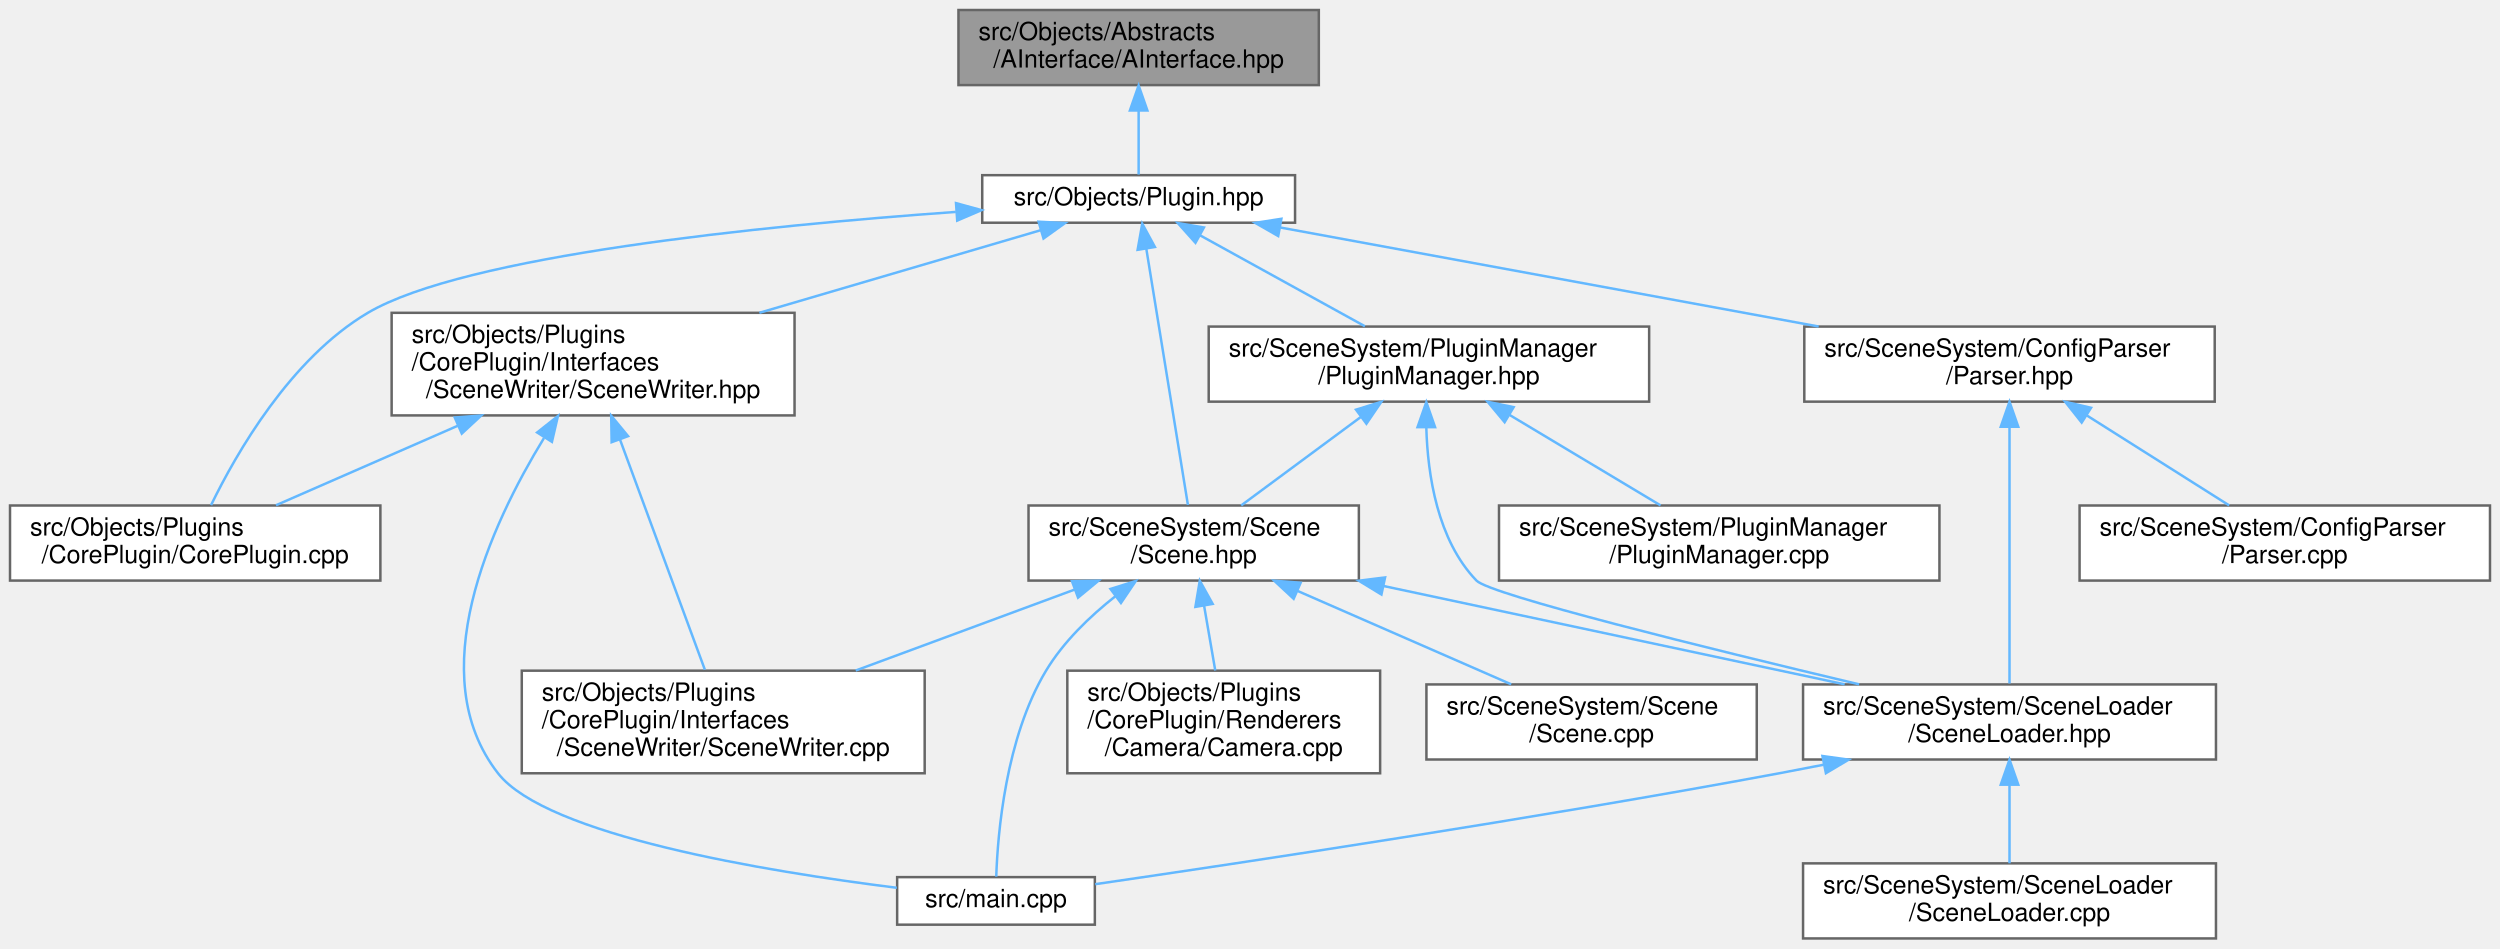
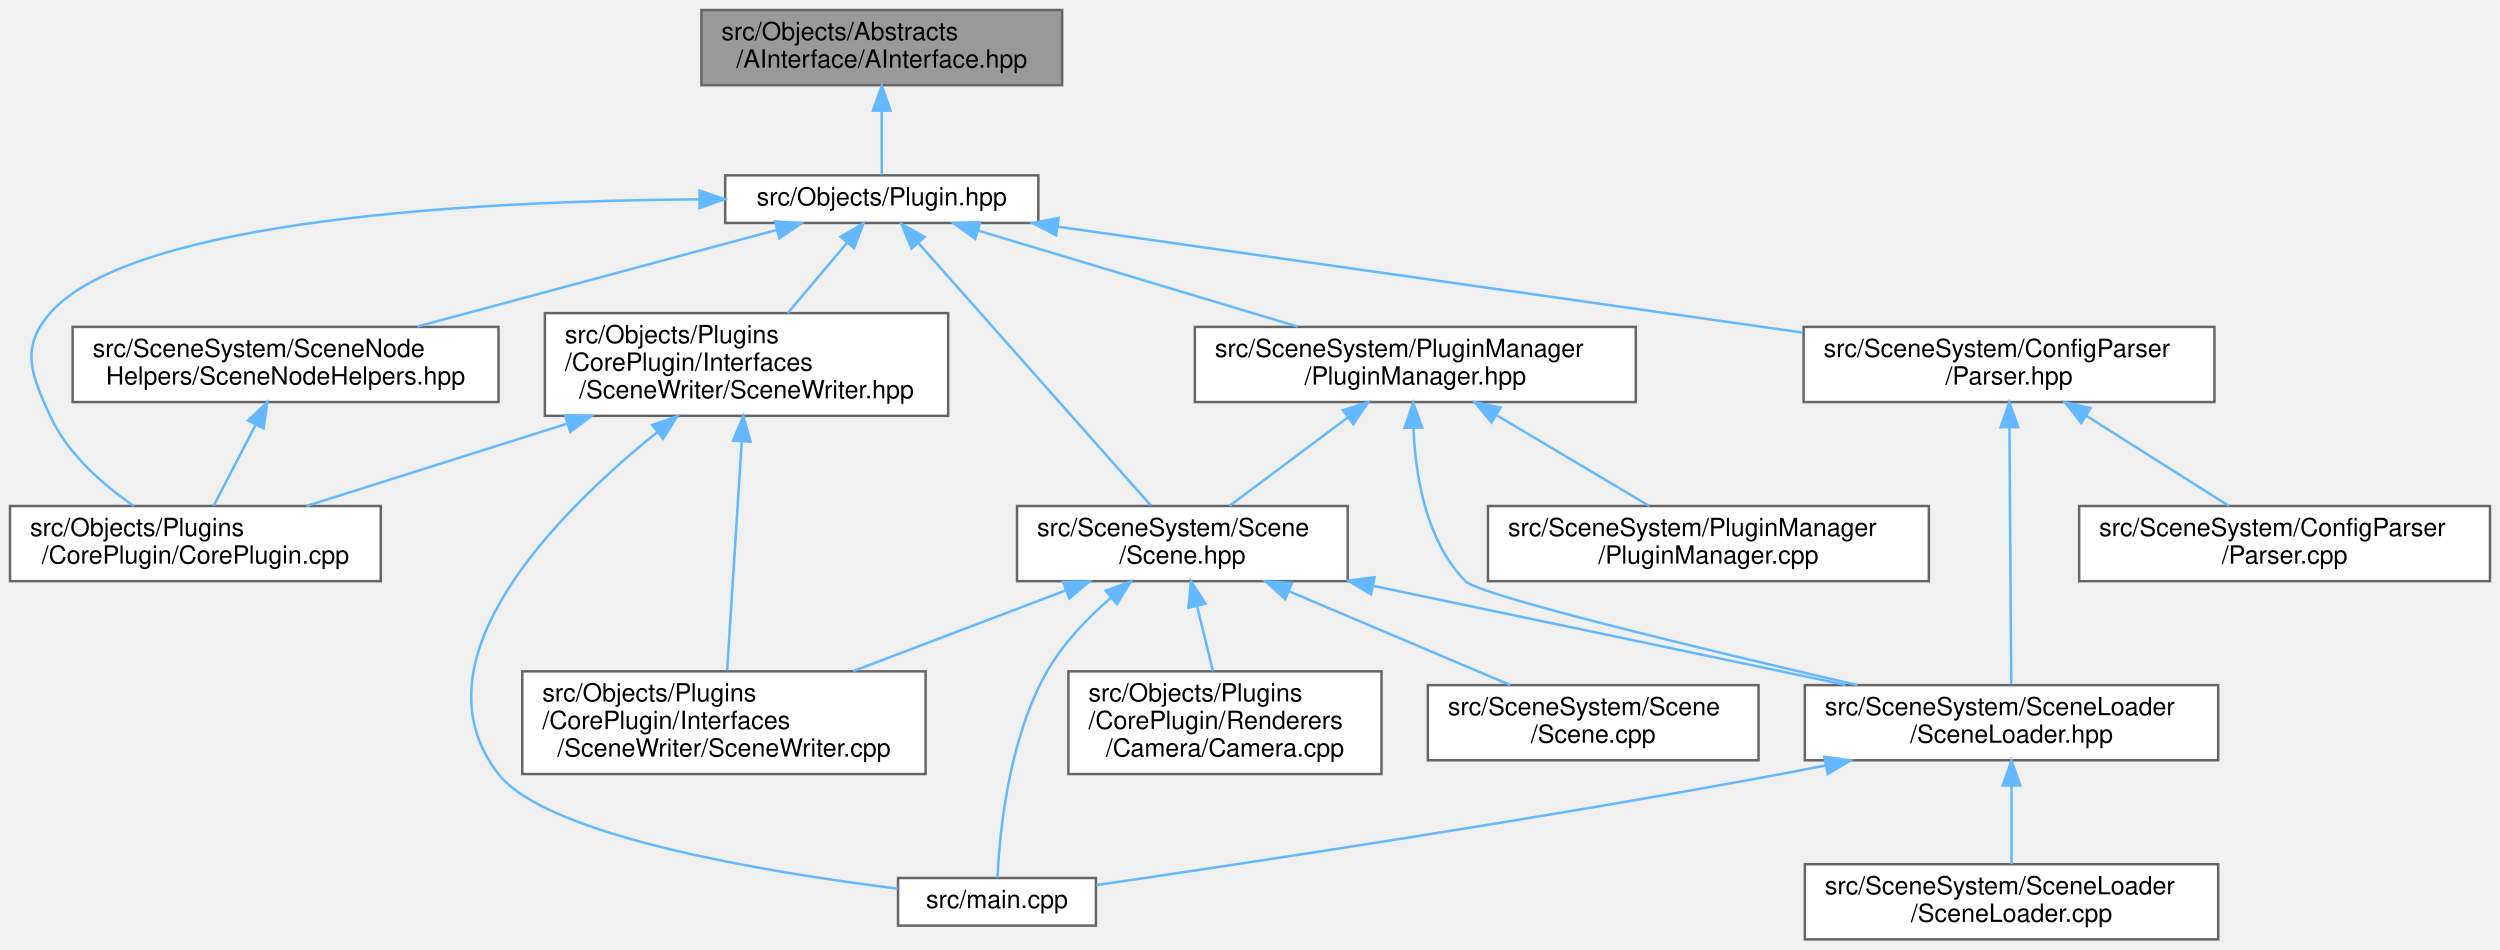
- <svg xmlns="http://www.w3.org/2000/svg" xmlns:xlink="http://www.w3.org/1999/xlink" width="999pt" height="379pt" viewBox="0.00 0.00 999.00 379.00">
+ <svg xmlns="http://www.w3.org/2000/svg" xmlns:xlink="http://www.w3.org/1999/xlink" width="998pt" height="379pt" viewBox="0.00 0.00 998.00 379.00">
  <g id="graph0" class="graph" transform="scale(1 1) rotate(0) translate(4 375)">
    <g id="Node000001" class="node">
      <g id="a_Node000001">
        <a xlink:title=" ">
-           <polygon fill="#999999" stroke="#666666" points="523,-371 379,-371 379,-341 523,-341 523,-371" />
-           <text text-anchor="start" x="387" y="-359" font-family="Helvetica,sans-Serif" font-size="10.00">src/Objects/Abstracts</text>
-           <text text-anchor="middle" x="451" y="-348" font-family="Helvetica,sans-Serif" font-size="10.00">/AInterface/AInterface.hpp</text>
+           <polygon fill="#999999" stroke="#666666" points="420,-371 276,-371 276,-341 420,-341 420,-371" />
+           <text text-anchor="start" x="284" y="-359" font-family="Helvetica,sans-Serif" font-size="10.00">src/Objects/Abstracts</text>
+           <text text-anchor="middle" x="348" y="-348" font-family="Helvetica,sans-Serif" font-size="10.00">/AInterface/AInterface.hpp</text>
        </a>
      </g>
    </g>
    <g id="Node000002" class="node">
      <g id="a_Node000002">
        <a xlink:href="Plugin_8hpp.html" target="_top" xlink:title=" ">
-           <polygon fill="white" stroke="#666666" points="513.5,-305 388.5,-305 388.5,-286 513.5,-286 513.5,-305" />
-           <text text-anchor="middle" x="451" y="-293" font-family="Helvetica,sans-Serif" font-size="10.00">src/Objects/Plugin.hpp</text>
+           <polygon fill="white" stroke="#666666" points="410.5,-305 285.5,-305 285.5,-286 410.5,-286 410.5,-305" />
+           <text text-anchor="middle" x="348" y="-293" font-family="Helvetica,sans-Serif" font-size="10.00">src/Objects/Plugin.hpp</text>
        </a>
      </g>
    </g>
    <g id="edge1_Node000001_Node000002" class="edge">
      <g id="a_edge1_Node000001_Node000002">
        <a xlink:title=" ">
-           <path fill="none" stroke="#63b8ff" d="M451,-330.75C451,-321.72 451,-312.03 451,-305.27" />
-           <polygon fill="#63b8ff" stroke="#63b8ff" points="447.5,-330.84 451,-340.84 454.5,-330.84 447.5,-330.84" />
+           <path fill="none" stroke="#63b8ff" d="M348,-330.75C348,-321.72 348,-312.03 348,-305.27" />
+           <polygon fill="#63b8ff" stroke="#63b8ff" points="344.5,-330.84 348,-340.84 351.5,-330.84 344.5,-330.84" />
        </a>
      </g>
    </g>
    <g id="Node000003" class="node">
      <g id="a_Node000003">
        <a xlink:href="CorePlugin_8cpp.html" target="_top" xlink:title=" ">
          <polygon fill="white" stroke="#666666" points="148,-173 0,-173 0,-143 148,-143 148,-173" />
          <text text-anchor="start" x="8" y="-161" font-family="Helvetica,sans-Serif" font-size="10.00">src/Objects/Plugins</text>
          <text text-anchor="middle" x="74" y="-150" font-family="Helvetica,sans-Serif" font-size="10.00">/CorePlugin/CorePlugin.cpp</text>
        </a>
      </g>
    </g>
    <g id="edge2_Node000002_Node000003" class="edge">
      <g id="a_edge2_Node000002_Node000003">
        <a xlink:title=" ">
-           <path fill="none" stroke="#63b8ff" d="M377.95,-290.32C299.73,-284.73 181.64,-272.78 143,-250 112.09,-231.77 90.39,-193.83 80.34,-173.16" />
-           <polygon fill="#63b8ff" stroke="#63b8ff" points="378.02,-293.83 388.23,-291.03 378.5,-286.85 378.02,-293.83" />
+           <path fill="none" stroke="#63b8ff" d="M275.14,-295.43C187.78,-294.8 48.97,-287.68 16,-250 4,-236.29 8.41,-225.57 16,-209 22.92,-193.89 36.91,-181.62 49.42,-173.01" />
+           <polygon fill="#63b8ff" stroke="#63b8ff" points="275.25,-298.93 285.26,-295.48 275.28,-291.93 275.25,-298.93" />
        </a>
      </g>
    </g>
    <g id="Node000004" class="node">
      <g id="a_Node000004">
        <a xlink:href="SceneWriter_8hpp.html" target="_top" xlink:title=" ">
-           <polygon fill="white" stroke="#666666" points="313.5,-250 152.5,-250 152.5,-209 313.5,-209 313.5,-250" />
-           <text text-anchor="start" x="160.5" y="-238" font-family="Helvetica,sans-Serif" font-size="10.00">src/Objects/Plugins</text>
-           <text text-anchor="start" x="160.5" y="-227" font-family="Helvetica,sans-Serif" font-size="10.00">/CorePlugin/Interfaces</text>
-           <text text-anchor="middle" x="233" y="-216" font-family="Helvetica,sans-Serif" font-size="10.00">/SceneWriter/SceneWriter.hpp</text>
+           <polygon fill="white" stroke="#666666" points="374.5,-250 213.5,-250 213.5,-209 374.5,-209 374.5,-250" />
+           <text text-anchor="start" x="221.5" y="-238" font-family="Helvetica,sans-Serif" font-size="10.00">src/Objects/Plugins</text>
+           <text text-anchor="start" x="221.5" y="-227" font-family="Helvetica,sans-Serif" font-size="10.00">/CorePlugin/Interfaces</text>
+           <text text-anchor="middle" x="294" y="-216" font-family="Helvetica,sans-Serif" font-size="10.00">/SceneWriter/SceneWriter.hpp</text>
        </a>
      </g>
    </g>
    <g id="edge3_Node000002_Node000004" class="edge">
      <g id="a_edge3_Node000002_Node000004">
        <a xlink:title=" ">
-           <path fill="none" stroke="#63b8ff" d="M411.96,-283.04C380.74,-273.87 336.26,-260.81 299.45,-250.01" />
-           <polygon fill="#63b8ff" stroke="#63b8ff" points="411.02,-286.41 421.6,-285.87 412.99,-279.69 411.02,-286.41" />
+           <path fill="none" stroke="#63b8ff" d="M334.16,-278.09C326.93,-269.53 318.04,-258.99 310.46,-250.01" />
+           <polygon fill="#63b8ff" stroke="#63b8ff" points="331.59,-280.48 340.72,-285.87 336.94,-275.97 331.59,-280.48" />
        </a>
      </g>
    </g>
    <g id="Node000007" class="node">
      <g id="a_Node000007">
        <a xlink:href="Parser_8hpp.html" target="_top" xlink:title=" ">
-           <polygon fill="white" stroke="#666666" points="881,-244.5 717,-244.5 717,-214.5 881,-214.5 881,-244.5" />
-           <text text-anchor="start" x="725" y="-232.5" font-family="Helvetica,sans-Serif" font-size="10.00">src/SceneSystem/ConfigParser</text>
-           <text text-anchor="middle" x="799" y="-221.5" font-family="Helvetica,sans-Serif" font-size="10.00">/Parser.hpp</text>
+           <polygon fill="white" stroke="#666666" points="880,-244.5 716,-244.5 716,-214.5 880,-214.5 880,-244.5" />
+           <text text-anchor="start" x="724" y="-232.5" font-family="Helvetica,sans-Serif" font-size="10.00">src/SceneSystem/ConfigParser</text>
+           <text text-anchor="middle" x="798" y="-221.5" font-family="Helvetica,sans-Serif" font-size="10.00">/Parser.hpp</text>
        </a>
      </g>
    </g>
    <g id="edge7_Node000002_Node000007" class="edge">
      <g id="a_edge7_Node000002_Node000007">
        <a xlink:title=" ">
-           <path fill="none" stroke="#63b8ff" d="M507.74,-284.06C566.27,-273.3 657.9,-256.45 722.74,-244.52" />
-           <polygon fill="#63b8ff" stroke="#63b8ff" points="506.77,-280.68 497.57,-285.94 508.04,-287.57 506.77,-280.68" />
+           <path fill="none" stroke="#63b8ff" d="M418.26,-284.51C498.72,-273.06 630.4,-254.34 715.62,-242.22" />
+           <polygon fill="#63b8ff" stroke="#63b8ff" points="417.63,-281.06 408.22,-285.94 418.62,-287.99 417.63,-281.06" />
        </a>
      </g>
    </g>
    <g id="Node000011" class="node">
      <g id="a_Node000011">
        <a xlink:href="PluginManager_8hpp.html" target="_top" xlink:title="Plugin manager for loading and managing plugins.">
-           <polygon fill="white" stroke="#666666" points="655,-244.5 479,-244.5 479,-214.5 655,-214.5 655,-244.5" />
-           <text text-anchor="start" x="487" y="-232.5" font-family="Helvetica,sans-Serif" font-size="10.00">src/SceneSystem/PluginManager</text>
-           <text text-anchor="middle" x="567" y="-221.5" font-family="Helvetica,sans-Serif" font-size="10.00">/PluginManager.hpp</text>
+           <polygon fill="white" stroke="#666666" points="649,-244.5 473,-244.5 473,-214.5 649,-214.5 649,-244.5" />
+           <text text-anchor="start" x="481" y="-232.5" font-family="Helvetica,sans-Serif" font-size="10.00">src/SceneSystem/PluginManager</text>
+           <text text-anchor="middle" x="561" y="-221.5" font-family="Helvetica,sans-Serif" font-size="10.00">/PluginManager.hpp</text>
        </a>
      </g>
    </g>
    <g id="edge12_Node000002_Node000011" class="edge">
      <g id="a_edge12_Node000002_Node000011">
        <a xlink:title=" ">
-           <path fill="none" stroke="#63b8ff" d="M475.47,-281C494.83,-270.32 521.77,-255.45 541.42,-244.62" />
-           <polygon fill="#63b8ff" stroke="#63b8ff" points="473.71,-277.97 466.64,-285.87 477.09,-284.1 473.71,-277.97" />
+           <path fill="none" stroke="#63b8ff" d="M386.33,-282.98C422.13,-272.23 475.66,-256.14 514.02,-244.62" />
+           <polygon fill="#63b8ff" stroke="#63b8ff" points="385.3,-279.64 376.73,-285.87 387.31,-286.34 385.3,-279.64" />
        </a>
      </g>
    </g>
    <g id="Node000013" class="node">
      <g id="a_Node000013">
        <a xlink:href="Scene_8hpp.html" target="_top" xlink:title=" ">
-           <polygon fill="white" stroke="#666666" points="539,-173 407,-173 407,-143 539,-143 539,-173" />
-           <text text-anchor="start" x="415" y="-161" font-family="Helvetica,sans-Serif" font-size="10.00">src/SceneSystem/Scene</text>
-           <text text-anchor="middle" x="473" y="-150" font-family="Helvetica,sans-Serif" font-size="10.00">/Scene.hpp</text>
+           <polygon fill="white" stroke="#666666" points="534,-173 402,-173 402,-143 534,-143 534,-173" />
+           <text text-anchor="start" x="410" y="-161" font-family="Helvetica,sans-Serif" font-size="10.00">src/SceneSystem/Scene</text>
+           <text text-anchor="middle" x="468" y="-150" font-family="Helvetica,sans-Serif" font-size="10.00">/Scene.hpp</text>
        </a>
      </g>
    </g>
    <g id="edge21_Node000002_Node000013" class="edge">
      <g id="a_edge21_Node000002_Node000013">
        <a xlink:title=" ">
-           <path fill="none" stroke="#63b8ff" d="M454.05,-275.7C458.51,-248.26 466.7,-197.82 470.69,-173.23" />
-           <polygon fill="#63b8ff" stroke="#63b8ff" points="450.59,-275.18 452.44,-285.61 457.5,-276.3 450.59,-275.18" />
+           <path fill="none" stroke="#63b8ff" d="M362.75,-277.85C386.55,-250.97 433.04,-198.47 455.4,-173.23" />
+           <polygon fill="#63b8ff" stroke="#63b8ff" points="359.88,-275.8 355.87,-285.61 365.12,-280.44 359.88,-275.8" />
+         </a>
+       </g>
+     </g>
+     <g id="Node000016" class="node">
+       <g id="a_Node000016">
+         <a xlink:href="SceneNodeHelpers_8hpp.html" target="_top" xlink:title=" ">
+           <polygon fill="white" stroke="#666666" points="195,-244.5 25,-244.5 25,-214.5 195,-214.5 195,-244.5" />
+           <text text-anchor="start" x="33" y="-232.5" font-family="Helvetica,sans-Serif" font-size="10.00">src/SceneSystem/SceneNode</text>
+           <text text-anchor="middle" x="110" y="-221.5" font-family="Helvetica,sans-Serif" font-size="10.00">Helpers/SceneNodeHelpers.hpp</text>
+         </a>
+       </g>
+     </g>
+     <g id="edge22_Node000002_Node000016" class="edge">
+       <g id="a_edge22_Node000002_Node000016">
+         <a xlink:title=" ">
+           <path fill="none" stroke="#63b8ff" d="M306.2,-283.26C266.19,-272.5 205.72,-256.24 162.49,-244.62" />
+           <polygon fill="#63b8ff" stroke="#63b8ff" points="305.34,-286.65 315.9,-285.87 307.15,-279.89 305.34,-286.65" />
        </a>
      </g>
    </g>
    <g id="edge4_Node000004_Node000003" class="edge">
      <g id="a_edge4_Node000004_Node000003">
        <a xlink:title=" ">
-           <path fill="none" stroke="#63b8ff" d="M178.88,-204.85C154.75,-194.3 127.12,-182.22 106.29,-173.11" />
-           <polygon fill="#63b8ff" stroke="#63b8ff" points="177.72,-208.16 188.29,-208.96 180.53,-201.74 177.72,-208.16" />
+           <path fill="none" stroke="#63b8ff" d="M222.17,-205.81C187.94,-195 148.08,-182.4 118.33,-173" />
+           <polygon fill="#63b8ff" stroke="#63b8ff" points="221.54,-209.28 232.13,-208.96 223.65,-202.61 221.54,-209.28" />
        </a>
      </g>
    </g>
    <g id="Node000005" class="node">
      <g id="a_Node000005">
        <a xlink:href="SceneWriter_8cpp.html" target="_top" xlink:title=" ">
          <polygon fill="white" stroke="#666666" points="365.5,-107 204.5,-107 204.5,-66 365.5,-66 365.5,-107" />
          <text text-anchor="start" x="212.5" y="-95" font-family="Helvetica,sans-Serif" font-size="10.00">src/Objects/Plugins</text>
          <text text-anchor="start" x="212.5" y="-84" font-family="Helvetica,sans-Serif" font-size="10.00">/CorePlugin/Interfaces</text>
          <text text-anchor="middle" x="285" y="-73" font-family="Helvetica,sans-Serif" font-size="10.00">/SceneWriter/SceneWriter.cpp</text>
        </a>
      </g>
    </g>
    <g id="edge5_Node000004_Node000005" class="edge">
      <g id="a_edge5_Node000004_Node000005">
        <a xlink:title=" ">
-           <path fill="none" stroke="#63b8ff" d="M243.73,-199.41C253.87,-171.91 268.82,-131.38 277.66,-107.39" />
-           <polygon fill="#63b8ff" stroke="#63b8ff" points="240.41,-198.3 240.23,-208.89 246.97,-200.72 240.41,-198.3" />
+           <path fill="none" stroke="#63b8ff" d="M292.1,-198.68C290.34,-171.2 287.79,-131.17 286.27,-107.39" />
+           <polygon fill="#63b8ff" stroke="#63b8ff" points="288.62,-199.14 292.75,-208.89 295.6,-198.69 288.62,-199.14" />
        </a>
      </g>
    </g>
    <g id="Node000006" class="node">
      <g id="a_Node000006">
        <a xlink:href="main_8cpp.html" target="_top" xlink:title=" ">
          <polygon fill="white" stroke="#666666" points="433.5,-24.5 354.5,-24.5 354.5,-5.5 433.5,-5.5 433.5,-24.5" />
          <text text-anchor="middle" x="394" y="-12.5" font-family="Helvetica,sans-Serif" font-size="10.00">src/main.cpp</text>
        </a>
      </g>
    </g>
    <g id="edge6_Node000004_Node000006" class="edge">
      <g id="a_edge6_Node000004_Node000006">
        <a xlink:title=" ">
-           <path fill="none" stroke="#63b8ff" d="M213.39,-199.98C191.93,-164.91 164.42,-105.22 195,-66 214.39,-41.14 302.1,-26.75 354.38,-20.24" />
-           <polygon fill="#63b8ff" stroke="#63b8ff" points="210.64,-202.18 218.95,-208.76 216.55,-198.44 210.64,-202.18" />
+           <path fill="none" stroke="#63b8ff" d="M258.42,-202.53C217.4,-169.41 159.86,-111.06 195,-66 214.39,-41.14 302.1,-26.75 354.38,-20.24" />
+           <polygon fill="#63b8ff" stroke="#63b8ff" points="256.36,-205.35 266.37,-208.8 260.69,-199.86 256.36,-205.35" />
        </a>
      </g>
    </g>
    <g id="Node000008" class="node">
      <g id="a_Node000008">
        <a xlink:href="Parser_8cpp.html" target="_top" xlink:title=" ">
-           <polygon fill="white" stroke="#666666" points="991,-173 827,-173 827,-143 991,-143 991,-173" />
-           <text text-anchor="start" x="835" y="-161" font-family="Helvetica,sans-Serif" font-size="10.00">src/SceneSystem/ConfigParser</text>
-           <text text-anchor="middle" x="909" y="-150" font-family="Helvetica,sans-Serif" font-size="10.00">/Parser.cpp</text>
+           <polygon fill="white" stroke="#666666" points="990,-173 826,-173 826,-143 990,-143 990,-173" />
+           <text text-anchor="start" x="834" y="-161" font-family="Helvetica,sans-Serif" font-size="10.00">src/SceneSystem/ConfigParser</text>
+           <text text-anchor="middle" x="908" y="-150" font-family="Helvetica,sans-Serif" font-size="10.00">/Parser.cpp</text>
        </a>
      </g>
    </g>
    <g id="edge8_Node000007_Node000008" class="edge">
      <g id="a_edge8_Node000007_Node000008">
        <a xlink:title=" ">
-           <path fill="none" stroke="#63b8ff" d="M829.76,-209.07C847.87,-197.62 870.38,-183.4 886.77,-173.04" />
-           <polygon fill="#63b8ff" stroke="#63b8ff" points="827.84,-206.14 821.26,-214.44 831.58,-212.05 827.84,-206.14" />
+           <path fill="none" stroke="#63b8ff" d="M828.76,-209.07C846.87,-197.62 869.38,-183.4 885.77,-173.04" />
+           <polygon fill="#63b8ff" stroke="#63b8ff" points="826.84,-206.14 820.26,-214.44 830.58,-212.05 826.84,-206.14" />
        </a>
      </g>
    </g>
    <g id="Node000009" class="node">
      <g id="a_Node000009">
        <a xlink:href="SceneLoader_8hpp.html" target="_top" xlink:title=" ">
          <polygon fill="white" stroke="#666666" points="881.5,-101.5 716.5,-101.5 716.5,-71.5 881.5,-71.5 881.5,-101.5" />
          <text text-anchor="start" x="724.5" y="-89.5" font-family="Helvetica,sans-Serif" font-size="10.00">src/SceneSystem/SceneLoader</text>
          <text text-anchor="middle" x="799" y="-78.5" font-family="Helvetica,sans-Serif" font-size="10.00">/SceneLoader.hpp</text>
        </a>
      </g>
    </g>
    <g id="edge9_Node000007_Node000009" class="edge">
      <g id="a_edge9_Node000007_Node000009">
        <a xlink:title=" ">
-           <path fill="none" stroke="#63b8ff" d="M799,-204.2C799,-174.72 799,-125.99 799,-101.9" />
-           <polygon fill="#63b8ff" stroke="#63b8ff" points="795.5,-204.46 799,-214.46 802.5,-204.46 795.5,-204.46" />
+           <path fill="none" stroke="#63b8ff" d="M798.17,-204.2C798.38,-174.72 798.73,-125.99 798.9,-101.9" />
+           <polygon fill="#63b8ff" stroke="#63b8ff" points="794.67,-204.44 798.1,-214.46 801.67,-204.49 794.67,-204.44" />
        </a>
      </g>
    </g>
    <g id="edge11_Node000009_Node000006" class="edge">
      <g id="a_edge11_Node000009_Node000006">
        <a xlink:title=" ">
          <path fill="none" stroke="#63b8ff" d="M724.69,-69.41C718.71,-68.22 712.76,-67.07 707,-66 609.07,-47.81 493.15,-30.35 433.64,-21.68" />
          <polygon fill="#63b8ff" stroke="#63b8ff" points="724.25,-72.9 734.74,-71.45 725.63,-66.03 724.25,-72.9" />
        </a>
      </g>
    </g>
    <g id="Node000010" class="node">
      <g id="a_Node000010">
        <a xlink:href="SceneLoader_8cpp.html" target="_top" xlink:title=" ">
          <polygon fill="white" stroke="#666666" points="881.5,-30 716.5,-30 716.5,0 881.5,0 881.5,-30" />
          <text text-anchor="start" x="724.5" y="-18" font-family="Helvetica,sans-Serif" font-size="10.00">src/SceneSystem/SceneLoader</text>
          <text text-anchor="middle" x="799" y="-7" font-family="Helvetica,sans-Serif" font-size="10.00">/SceneLoader.cpp</text>
        </a>
      </g>
    </g>
    <g id="edge10_Node000009_Node000010" class="edge">
      <g id="a_edge10_Node000009_Node000010">
        <a xlink:title=" ">
          <path fill="none" stroke="#63b8ff" d="M799,-61.25C799,-50.81 799,-38.99 799,-30.04" />
          <polygon fill="#63b8ff" stroke="#63b8ff" points="795.5,-61.44 799,-71.44 802.5,-61.44 795.5,-61.44" />
        </a>
      </g>
    </g>
    <g id="edge20_Node000011_Node000009" class="edge">
      <g id="a_edge20_Node000011_Node000009">
        <a xlink:title=" ">
-           <path fill="none" stroke="#63b8ff" d="M565.95,-204.26C566.48,-185.18 570.4,-159.18 586,-143 591.45,-137.34 677.85,-116.04 738.91,-101.53" />
-           <polygon fill="#63b8ff" stroke="#63b8ff" points="562.45,-204.32 565.96,-214.31 569.45,-204.31 562.45,-204.32" />
+           <path fill="none" stroke="#63b8ff" d="M560.24,-204.22C561,-185.1 565.22,-159.09 581,-143 586.62,-137.27 675.03,-115.99 737.51,-101.5" />
+           <polygon fill="#63b8ff" stroke="#63b8ff" points="556.74,-204.24 560.13,-214.28 563.74,-204.32 556.74,-204.24" />
        </a>
      </g>
    </g>
    <g id="Node000012" class="node">
      <g id="a_Node000012">
        <a xlink:href="PluginManager_8cpp.html" target="_top" xlink:title=" ">
-           <polygon fill="white" stroke="#666666" points="771,-173 595,-173 595,-143 771,-143 771,-173" />
-           <text text-anchor="start" x="603" y="-161" font-family="Helvetica,sans-Serif" font-size="10.00">src/SceneSystem/PluginManager</text>
-           <text text-anchor="middle" x="683" y="-150" font-family="Helvetica,sans-Serif" font-size="10.00">/PluginManager.cpp</text>
+           <polygon fill="white" stroke="#666666" points="766,-173 590,-173 590,-143 766,-143 766,-173" />
+           <text text-anchor="start" x="598" y="-161" font-family="Helvetica,sans-Serif" font-size="10.00">src/SceneSystem/PluginManager</text>
+           <text text-anchor="middle" x="678" y="-150" font-family="Helvetica,sans-Serif" font-size="10.00">/PluginManager.cpp</text>
        </a>
      </g>
    </g>
    <g id="edge13_Node000011_Node000012" class="edge">
      <g id="a_edge13_Node000011_Node000012">
        <a xlink:title=" ">
-           <path fill="none" stroke="#63b8ff" d="M599.17,-209.22C618.32,-197.75 642.2,-183.45 659.56,-173.04" />
-           <polygon fill="#63b8ff" stroke="#63b8ff" points="597.25,-206.29 590.47,-214.44 600.85,-212.3 597.25,-206.29" />
+           <path fill="none" stroke="#63b8ff" d="M593.45,-209.22C612.77,-197.75 636.84,-183.45 654.36,-173.04" />
+           <polygon fill="#63b8ff" stroke="#63b8ff" points="591.49,-206.32 584.68,-214.44 595.06,-212.34 591.49,-206.32" />
        </a>
      </g>
    </g>
    <g id="edge14_Node000011_Node000013" class="edge">
      <g id="a_edge14_Node000011_Node000013">
        <a xlink:title=" ">
-           <path fill="none" stroke="#63b8ff" d="M539.87,-208.44C524.54,-197.1 505.75,-183.21 491.99,-173.04" />
-           <polygon fill="#63b8ff" stroke="#63b8ff" points="537.86,-211.3 547.98,-214.44 542.02,-205.68 537.86,-211.3" />
+           <path fill="none" stroke="#63b8ff" d="M534.16,-208.44C518.99,-197.1 500.4,-183.21 486.79,-173.04" />
+           <polygon fill="#63b8ff" stroke="#63b8ff" points="532.07,-211.25 542.18,-214.44 536.26,-205.65 532.07,-211.25" />
        </a>
      </g>
    </g>
    <g id="edge15_Node000013_Node000005" class="edge">
      <g id="a_edge15_Node000013_Node000005">
        <a xlink:title=" ">
-           <path fill="none" stroke="#63b8ff" d="M425.45,-139.42C398.78,-129.56 365.45,-117.24 337.95,-107.07" />
-           <polygon fill="#63b8ff" stroke="#63b8ff" points="424.36,-142.75 434.96,-142.94 426.79,-136.19 424.36,-142.75" />
+           <path fill="none" stroke="#63b8ff" d="M421.38,-139.29C395.47,-129.46 363.19,-117.2 336.54,-107.07" />
+           <polygon fill="#63b8ff" stroke="#63b8ff" points="420.38,-142.66 430.97,-142.94 422.86,-136.11 420.38,-142.66" />
        </a>
      </g>
    </g>
    <g id="edge19_Node000013_Node000006" class="edge">
      <g id="a_edge19_Node000013_Node000006">
        <a xlink:title=" ">
-           <path fill="none" stroke="#63b8ff" d="M441.76,-136.79C431.49,-128.69 420.94,-118.53 414,-107 397.81,-80.12 394.67,-41.72 394.1,-24.7" />
-           <polygon fill="#63b8ff" stroke="#63b8ff" points="439.75,-139.66 449.86,-142.83 443.93,-134.05 439.75,-139.66" />
+           <path fill="none" stroke="#63b8ff" d="M439.58,-136.47C430.13,-128.3 420.4,-118.17 414,-107 398.41,-79.77 394.96,-41.55 394.21,-24.64" />
+           <polygon fill="#63b8ff" stroke="#63b8ff" points="437.41,-139.22 447.36,-142.85 441.85,-133.81 437.41,-139.22" />
        </a>
      </g>
    </g>
    <g id="edge18_Node000013_Node000009" class="edge">
      <g id="a_edge18_Node000013_Node000009">
        <a xlink:title=" ">
-           <path fill="none" stroke="#63b8ff" d="M548.81,-140.84C604.63,-128.94 679.8,-112.91 733.13,-101.54" />
-           <polygon fill="#63b8ff" stroke="#63b8ff" points="548.02,-137.43 538.97,-142.94 549.48,-144.27 548.02,-137.43" />
+           <path fill="none" stroke="#63b8ff" d="M544,-141.15C590.97,-131.35 652.49,-118.48 707,-107 715.31,-105.25 724.04,-103.41 732.67,-101.58" />
+           <polygon fill="#63b8ff" stroke="#63b8ff" points="543.28,-137.73 534.2,-143.2 544.71,-144.58 543.28,-137.73" />
        </a>
      </g>
    </g>
    <g id="Node000014" class="node">
      <g id="a_Node000014">
        <a xlink:href="Camera_8cpp.html" target="_top" xlink:title=" ">
          <polygon fill="white" stroke="#666666" points="547.5,-107 422.5,-107 422.5,-66 547.5,-66 547.5,-107" />
          <text text-anchor="start" x="430.5" y="-95" font-family="Helvetica,sans-Serif" font-size="10.00">src/Objects/Plugins</text>
          <text text-anchor="start" x="430.5" y="-84" font-family="Helvetica,sans-Serif" font-size="10.00">/CorePlugin/Renderers</text>
          <text text-anchor="middle" x="485" y="-73" font-family="Helvetica,sans-Serif" font-size="10.00">/Camera/Camera.cpp</text>
        </a>
      </g>
    </g>
    <g id="edge16_Node000013_Node000014" class="edge">
      <g id="a_edge16_Node000013_Node000014">
        <a xlink:title=" ">
-           <path fill="none" stroke="#63b8ff" d="M477.16,-132.91C478.62,-124.47 480.23,-115.1 481.62,-107.07" />
-           <polygon fill="#63b8ff" stroke="#63b8ff" points="473.68,-132.49 475.43,-142.94 480.58,-133.68 473.68,-132.49" />
+           <path fill="none" stroke="#63b8ff" d="M473.82,-133.19C475.91,-124.68 478.23,-115.19 480.21,-107.07" />
+           <polygon fill="#63b8ff" stroke="#63b8ff" points="470.42,-132.39 471.44,-142.94 477.22,-134.05 470.42,-132.39" />
        </a>
      </g>
    </g>
    <g id="Node000015" class="node">
      <g id="a_Node000015">
        <a xlink:href="Scene_8cpp.html" target="_top" xlink:title=" ">
          <polygon fill="white" stroke="#666666" points="698,-101.5 566,-101.5 566,-71.5 698,-71.5 698,-101.5" />
          <text text-anchor="start" x="574" y="-89.5" font-family="Helvetica,sans-Serif" font-size="10.00">src/SceneSystem/Scene</text>
          <text text-anchor="middle" x="632" y="-78.5" font-family="Helvetica,sans-Serif" font-size="10.00">/Scene.cpp</text>
        </a>
      </g>
    </g>
    <g id="edge17_Node000013_Node000015" class="edge">
      <g id="a_edge17_Node000013_Node000015">
        <a xlink:title=" ">
-           <path fill="none" stroke="#63b8ff" d="M514.63,-138.81C541.27,-127.16 575.32,-112.28 599.87,-101.54" />
-           <polygon fill="#63b8ff" stroke="#63b8ff" points="512.94,-135.72 505.18,-142.94 515.74,-142.14 512.94,-135.72" />
+           <path fill="none" stroke="#63b8ff" d="M510.57,-138.96C538.11,-127.29 573.42,-112.32 598.86,-101.54" />
+           <polygon fill="#63b8ff" stroke="#63b8ff" points="509.03,-135.81 501.19,-142.94 511.76,-142.26 509.03,-135.81" />
+         </a>
+       </g>
+     </g>
+     <g id="edge23_Node000016_Node000003" class="edge">
+       <g id="a_edge23_Node000016_Node000003">
+         <a xlink:title=" ">
+           <path fill="none" stroke="#63b8ff" d="M97.95,-205.23C92.42,-194.56 86.05,-182.27 81.27,-173.04" />
+           <polygon fill="#63b8ff" stroke="#63b8ff" points="95.01,-207.17 102.71,-214.44 101.22,-203.95 95.01,-207.17" />
        </a>
      </g>
    </g>
  </g>
</svg>
